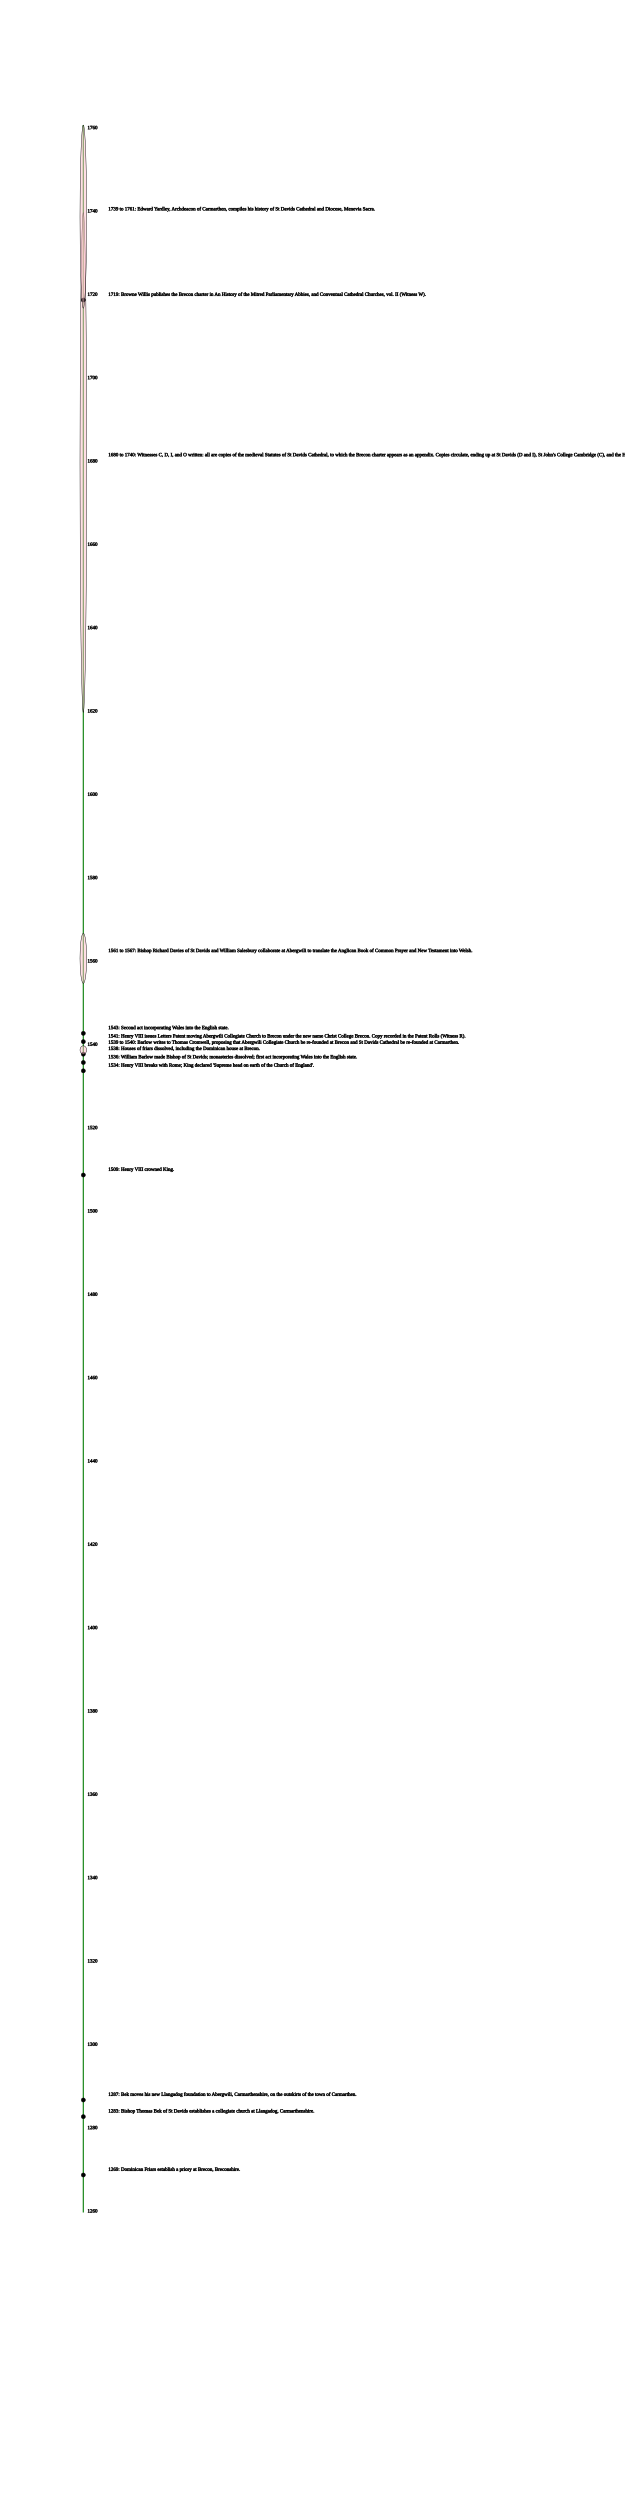
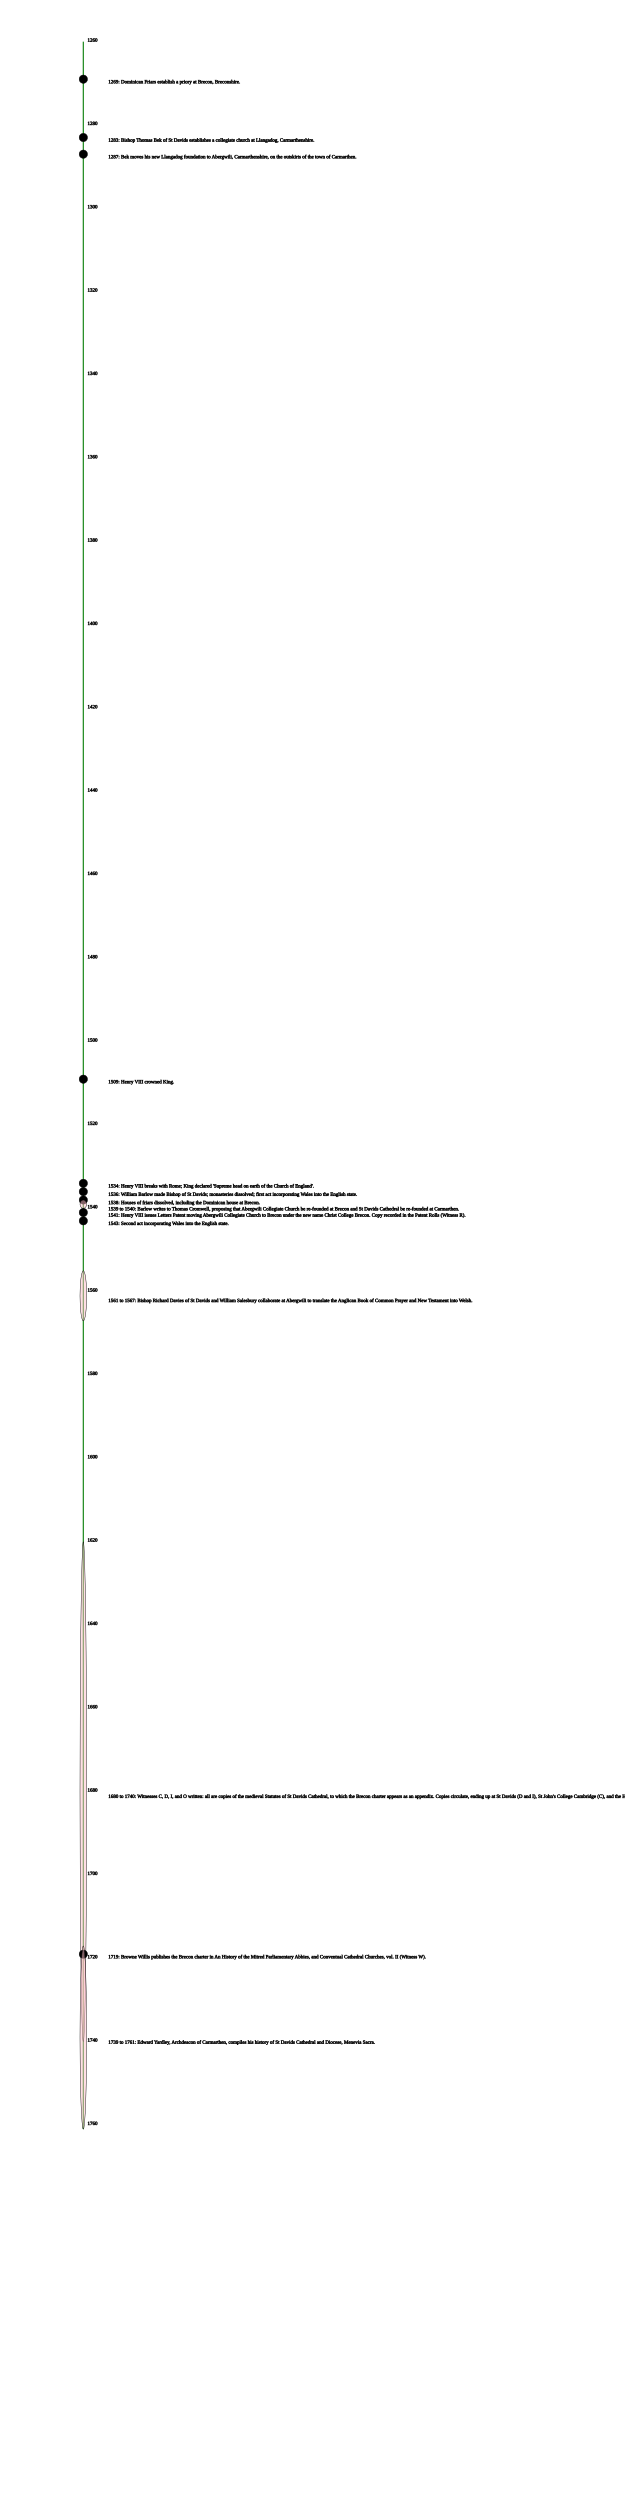
<svg xmlns="http://www.w3.org/2000/svg" width="1500" height="6000">
-   <g transform="translate(200, 5310)">
-     <line x1="0" y1="0" x2="0" y2="-5010" stroke="ForestGreen" stroke-width="3" />
-     <text x="10" y="-0" text-align="center" stroke="black">1260</text>
-     <text x="10" y="-200" text-align="center" stroke="black">1280</text>
-     <text x="10" y="-400" text-align="center" stroke="black">1300</text>
-     <text x="10" y="-600" text-align="center" stroke="black">1320</text>
-     <text x="10" y="-800" text-align="center" stroke="black">1340</text>
-     <text x="10" y="-1000" text-align="center" stroke="black">1360</text>
-     <text x="10" y="-1200" text-align="center" stroke="black">1380</text>
-     <text x="10" y="-1400" text-align="center" stroke="black">1400</text>
-     <text x="10" y="-1600" text-align="center" stroke="black">1420</text>
-     <text x="10" y="-1800" text-align="center" stroke="black">1440</text>
-     <text x="10" y="-2000" text-align="center" stroke="black">1460</text>
-     <text x="10" y="-2200" text-align="center" stroke="black">1480</text>
-     <text x="10" y="-2400" text-align="center" stroke="black">1500</text>
-     <text x="10" y="-2600" text-align="center" stroke="black">1520</text>
-     <text x="10" y="-2800" text-align="center" stroke="black">1540</text>
-     <text x="10" y="-3000" text-align="center" stroke="black">1560</text>
-     <text x="10" y="-3200" text-align="center" stroke="black">1580</text>
-     <text x="10" y="-3400" text-align="center" stroke="black">1600</text>
-     <text x="10" y="-3600" text-align="center" stroke="black">1620</text>
-     <text x="10" y="-3800" text-align="center" stroke="black">1640</text>
-     <text x="10" y="-4000" text-align="center" stroke="black">1660</text>
-     <text x="10" y="-4200" text-align="center" stroke="black">1680</text>
-     <text x="10" y="-4400" text-align="center" stroke="black">1700</text>
-     <text x="10" y="-4600" text-align="center" stroke="black">1720</text>
-     <text x="10" y="-4800" text-align="center" stroke="black">1740</text>
-     <text x="10" y="-5000" text-align="center" stroke="black">1760</text>
-     <circle r="5" cx="0" cy="-90" stroke="black" id="shape" />
-     <text x="60" y="-100" stroke="black" id="shape">1269: Dominican Friars establish a priory at Brecon, Breconshire. </text>
-     <circle r="5" cx="0" cy="-230" stroke="black" id="shape" />
-     <text x="60" y="-240" stroke="black" id="shape">1283: Bishop Thomas Bek of St Davids establishes a collegiate church at Llangadog, Carmarthenshire.</text>
-     <circle r="5" cx="0" cy="-270" stroke="black" id="shape" />
-     <text x="60" y="-280" stroke="black" id="shape">1287: Bek moves his new Llangadog foundation to Abergwili, Carmarthenshire, on the outskirts of the town of Carmarthen.</text>
-     <circle r="5" cx="0" cy="-2490" stroke="black" id="shape" />
-     <text x="60" y="-2500" stroke="black" id="shape">1509: Henry VIII crowned King.</text>
-     <circle r="5" cx="0" cy="-2740" stroke="black" id="shape" />
-     <text x="60" y="-2750" stroke="black" id="shape">1534: Henry VIII breaks with Rome; King declared 'Supreme head on earth of the Church of England'.</text>
-     <circle r="5" cx="0" cy="-2760" stroke="black" id="shape" />
-     <text x="60" y="-2770" stroke="black" id="shape">1536: William Barlow made Bishop of St Davids; monasteries dissolved; first act incorporating Wales into the English state.</text>
-     <circle r="5" cx="0" cy="-2780" stroke="black" id="shape" />
-     <text x="60" y="-2790" stroke="black" id="shape">1538: Houses of friars dissolved, including the Dominican house at Brecon.</text>
-     <ellipse rx="8" ry="10" cx="0" cy="-2790" stroke="black" fill="pink" fill-opacity="0.5" id="shape" />
-     <text x="60" y="-2805" stroke="black" id="shape">1539 to 1540: Barlow writes to Thomas Cromwell, proposing that Abergwili Collegiate Church be re-founded at Brecon and St Davids Cathedral be re-founded at Carmarthen.</text>
-     <circle r="5" cx="0" cy="-2810" stroke="black" id="shape" />
-     <text x="60" y="-2820" stroke="black" id="shape">1541: Henry VIII issues Letters Patent moving Abergwili Collegiate Church to Brecon under the new name Christ College Brecon. Copy recorded in the Patent Rolls (Witness R).</text>
-     <circle r="5" cx="0" cy="-2830" stroke="black" id="shape" />
-     <text x="60" y="-2840" stroke="black" id="shape">1543: Second act incorporating Wales into the English state.</text>
-     <ellipse rx="8" ry="60" cx="0" cy="-3010" stroke="black" fill="pink" fill-opacity="0.5" id="shape" />
-     <text x="60" y="-3025" stroke="black" id="shape">1561 to 1567:  Bishop Richard Davies of St Davids and William Salesbury collaborate at Abergwili to translate the Anglican Book of Common Prayer and New Testament into Welsh.</text>
-     <ellipse rx="8" ry="600" cx="0" cy="-4200" stroke="black" fill="pink" fill-opacity="0.5" id="shape" />
-     <text x="60" y="-4215" stroke="black" id="shape">1680 to 1740:  Witnesses C, D, I, and O written: all are copies of the medieval Statutes of St Davids Cathedral, to which the Brecon charter appears as an appendix. Copies circulate, ending up at St Davids (D and I), St John's College Cambridge (C), and the Harley Collection (O).</text>
-     <circle r="5" cx="0" cy="-4590" stroke="black" id="shape" />
-     <text x="60" y="-4600" stroke="black" id="shape">1719: Browne Willis publishes the Brecon charter in An History of the Mitred Parliamentary Abbies, and Conventual Cathedral Churches, vol. II (Witness W).</text>
-     <ellipse rx="8" ry="220" cx="0" cy="-4790" stroke="black" fill="pink" fill-opacity="0.5" id="shape" />
-     <text x="60" y="-4805" stroke="black" id="shape">1739 to 1761:  Edward Yardley, Archdeacon of Carmarthen, compiles his history of St Davids Cathedral and Diocese, Menevia Sacra.</text>
+   <g transform="translate(200, 100)">
+     <line x1="0" y1="0" x2="0" y2="5010" stroke="ForestGreen" stroke-width="3" />
+     <text x="10" y="0" text-align="center" stroke="black">1260</text>
+     <text x="10" y="200" text-align="center" stroke="black">1280</text>
+     <text x="10" y="400" text-align="center" stroke="black">1300</text>
+     <text x="10" y="600" text-align="center" stroke="black">1320</text>
+     <text x="10" y="800" text-align="center" stroke="black">1340</text>
+     <text x="10" y="1000" text-align="center" stroke="black">1360</text>
+     <text x="10" y="1200" text-align="center" stroke="black">1380</text>
+     <text x="10" y="1400" text-align="center" stroke="black">1400</text>
+     <text x="10" y="1600" text-align="center" stroke="black">1420</text>
+     <text x="10" y="1800" text-align="center" stroke="black">1440</text>
+     <text x="10" y="2000" text-align="center" stroke="black">1460</text>
+     <text x="10" y="2200" text-align="center" stroke="black">1480</text>
+     <text x="10" y="2400" text-align="center" stroke="black">1500</text>
+     <text x="10" y="2600" text-align="center" stroke="black">1520</text>
+     <text x="10" y="2800" text-align="center" stroke="black">1540</text>
+     <text x="10" y="3000" text-align="center" stroke="black">1560</text>
+     <text x="10" y="3200" text-align="center" stroke="black">1580</text>
+     <text x="10" y="3400" text-align="center" stroke="black">1600</text>
+     <text x="10" y="3600" text-align="center" stroke="black">1620</text>
+     <text x="10" y="3800" text-align="center" stroke="black">1640</text>
+     <text x="10" y="4000" text-align="center" stroke="black">1660</text>
+     <text x="10" y="4200" text-align="center" stroke="black">1680</text>
+     <text x="10" y="4400" text-align="center" stroke="black">1700</text>
+     <text x="10" y="4600" text-align="center" stroke="black">1720</text>
+     <text x="10" y="4800" text-align="center" stroke="black">1740</text>
+     <text x="10" y="5000" text-align="center" stroke="black">1760</text>
+     <circle r="10" cx="0" cy="90" stroke="black" id="t1269" />
+     <text x="60" y="100" stroke="black" class="c-t1269">1269: Dominican Friars establish a priory at Brecon, Breconshire. </text>
+     <circle r="10" cx="0" cy="230" stroke="black" id="t1283" />
+     <text x="60" y="240" stroke="black" class="c-t1283">1283: Bishop Thomas Bek of St Davids establishes a collegiate church at Llangadog, Carmarthenshire.</text>
+     <circle r="10" cx="0" cy="270" stroke="black" id="t1287" />
+     <text x="60" y="280" stroke="black" class="c-t1287">1287: Bek moves his new Llangadog foundation to Abergwili, Carmarthenshire, on the outskirts of the town of Carmarthen.</text>
+     <circle r="10" cx="0" cy="2490" stroke="black" id="t1509" />
+     <text x="60" y="2500" stroke="black" class="c-t1509">1509: Henry VIII crowned King.</text>
+     <circle r="10" cx="0" cy="2740" stroke="black" id="t1534" />
+     <text x="60" y="2750" stroke="black" class="c-t1534">1534: Henry VIII breaks with Rome; King declared 'Supreme head on earth of the Church of England'.</text>
+     <circle r="10" cx="0" cy="2760" stroke="black" id="t1536" />
+     <text x="60" y="2770" stroke="black" class="c-t1536">1536: William Barlow made Bishop of St Davids; monasteries dissolved; first act incorporating Wales into the English state.</text>
+     <circle r="10" cx="0" cy="2780" stroke="black" id="t1538" />
+     <text x="60" y="2790" stroke="black" class="c-t1538">1538: Houses of friars dissolved, including the Dominican house at Brecon.</text>
+     <ellipse rx="8" ry="10" cx="0" cy="2790" stroke="black" fill="pink" fill-opacity="0.5" id="t1539" />
+     <text x="60" y="2805" stroke="black" class="c-t1539">1539 to 1540: Barlow writes to Thomas Cromwell, proposing that Abergwili Collegiate Church be re-founded at Brecon and St Davids Cathedral be re-founded at Carmarthen.</text>
+     <circle r="10" cx="0" cy="2810" stroke="black" id="t1541" />
+     <text x="60" y="2820" stroke="black" class="c-t1541">1541: Henry VIII issues Letters Patent moving Abergwili Collegiate Church to Brecon under the new name Christ College Brecon. Copy recorded in the Patent Rolls (Witness R).</text>
+     <circle r="10" cx="0" cy="2830" stroke="black" id="t1543" />
+     <text x="60" y="2840" stroke="black" class="c-t1543">1543: Second act incorporating Wales into the English state.</text>
+     <ellipse rx="8" ry="60" cx="0" cy="3010" stroke="black" fill="pink" fill-opacity="0.5" id="t1561" />
+     <text x="60" y="3025" stroke="black" class="c-t1561">1561 to 1567:  Bishop Richard Davies of St Davids and William Salesbury collaborate at Abergwili to translate the Anglican Book of Common Prayer and New Testament into Welsh.</text>
+     <ellipse rx="8" ry="600" cx="0" cy="4200" stroke="black" fill="pink" fill-opacity="0.5" id="t1680" />
+     <text x="60" y="4215" stroke="black" class="c-t1680">1680 to 1740:  Witnesses C, D, I, and O written: all are copies of the medieval Statutes of St Davids Cathedral, to which the Brecon charter appears as an appendix. Copies circulate, ending up at St Davids (D and I), St John's College Cambridge (C), and the Harley Collection (O).</text>
+     <circle r="10" cx="0" cy="4590" stroke="black" id="t1719" />
+     <text x="60" y="4600" stroke="black" class="c-t1719">1719: Browne Willis publishes the Brecon charter in An History of the Mitred Parliamentary Abbies, and Conventual Cathedral Churches, vol. II (Witness W).</text>
+     <ellipse rx="8" ry="220" cx="0" cy="4790" stroke="black" fill="pink" fill-opacity="0.5" id="t1739" />
+     <text x="60" y="4805" stroke="black" class="c-t1739">1739 to 1761:  Edward Yardley, Archdeacon of Carmarthen, compiles his history of St Davids Cathedral and Diocese, Menevia Sacra.</text>
  </g>
</svg>
